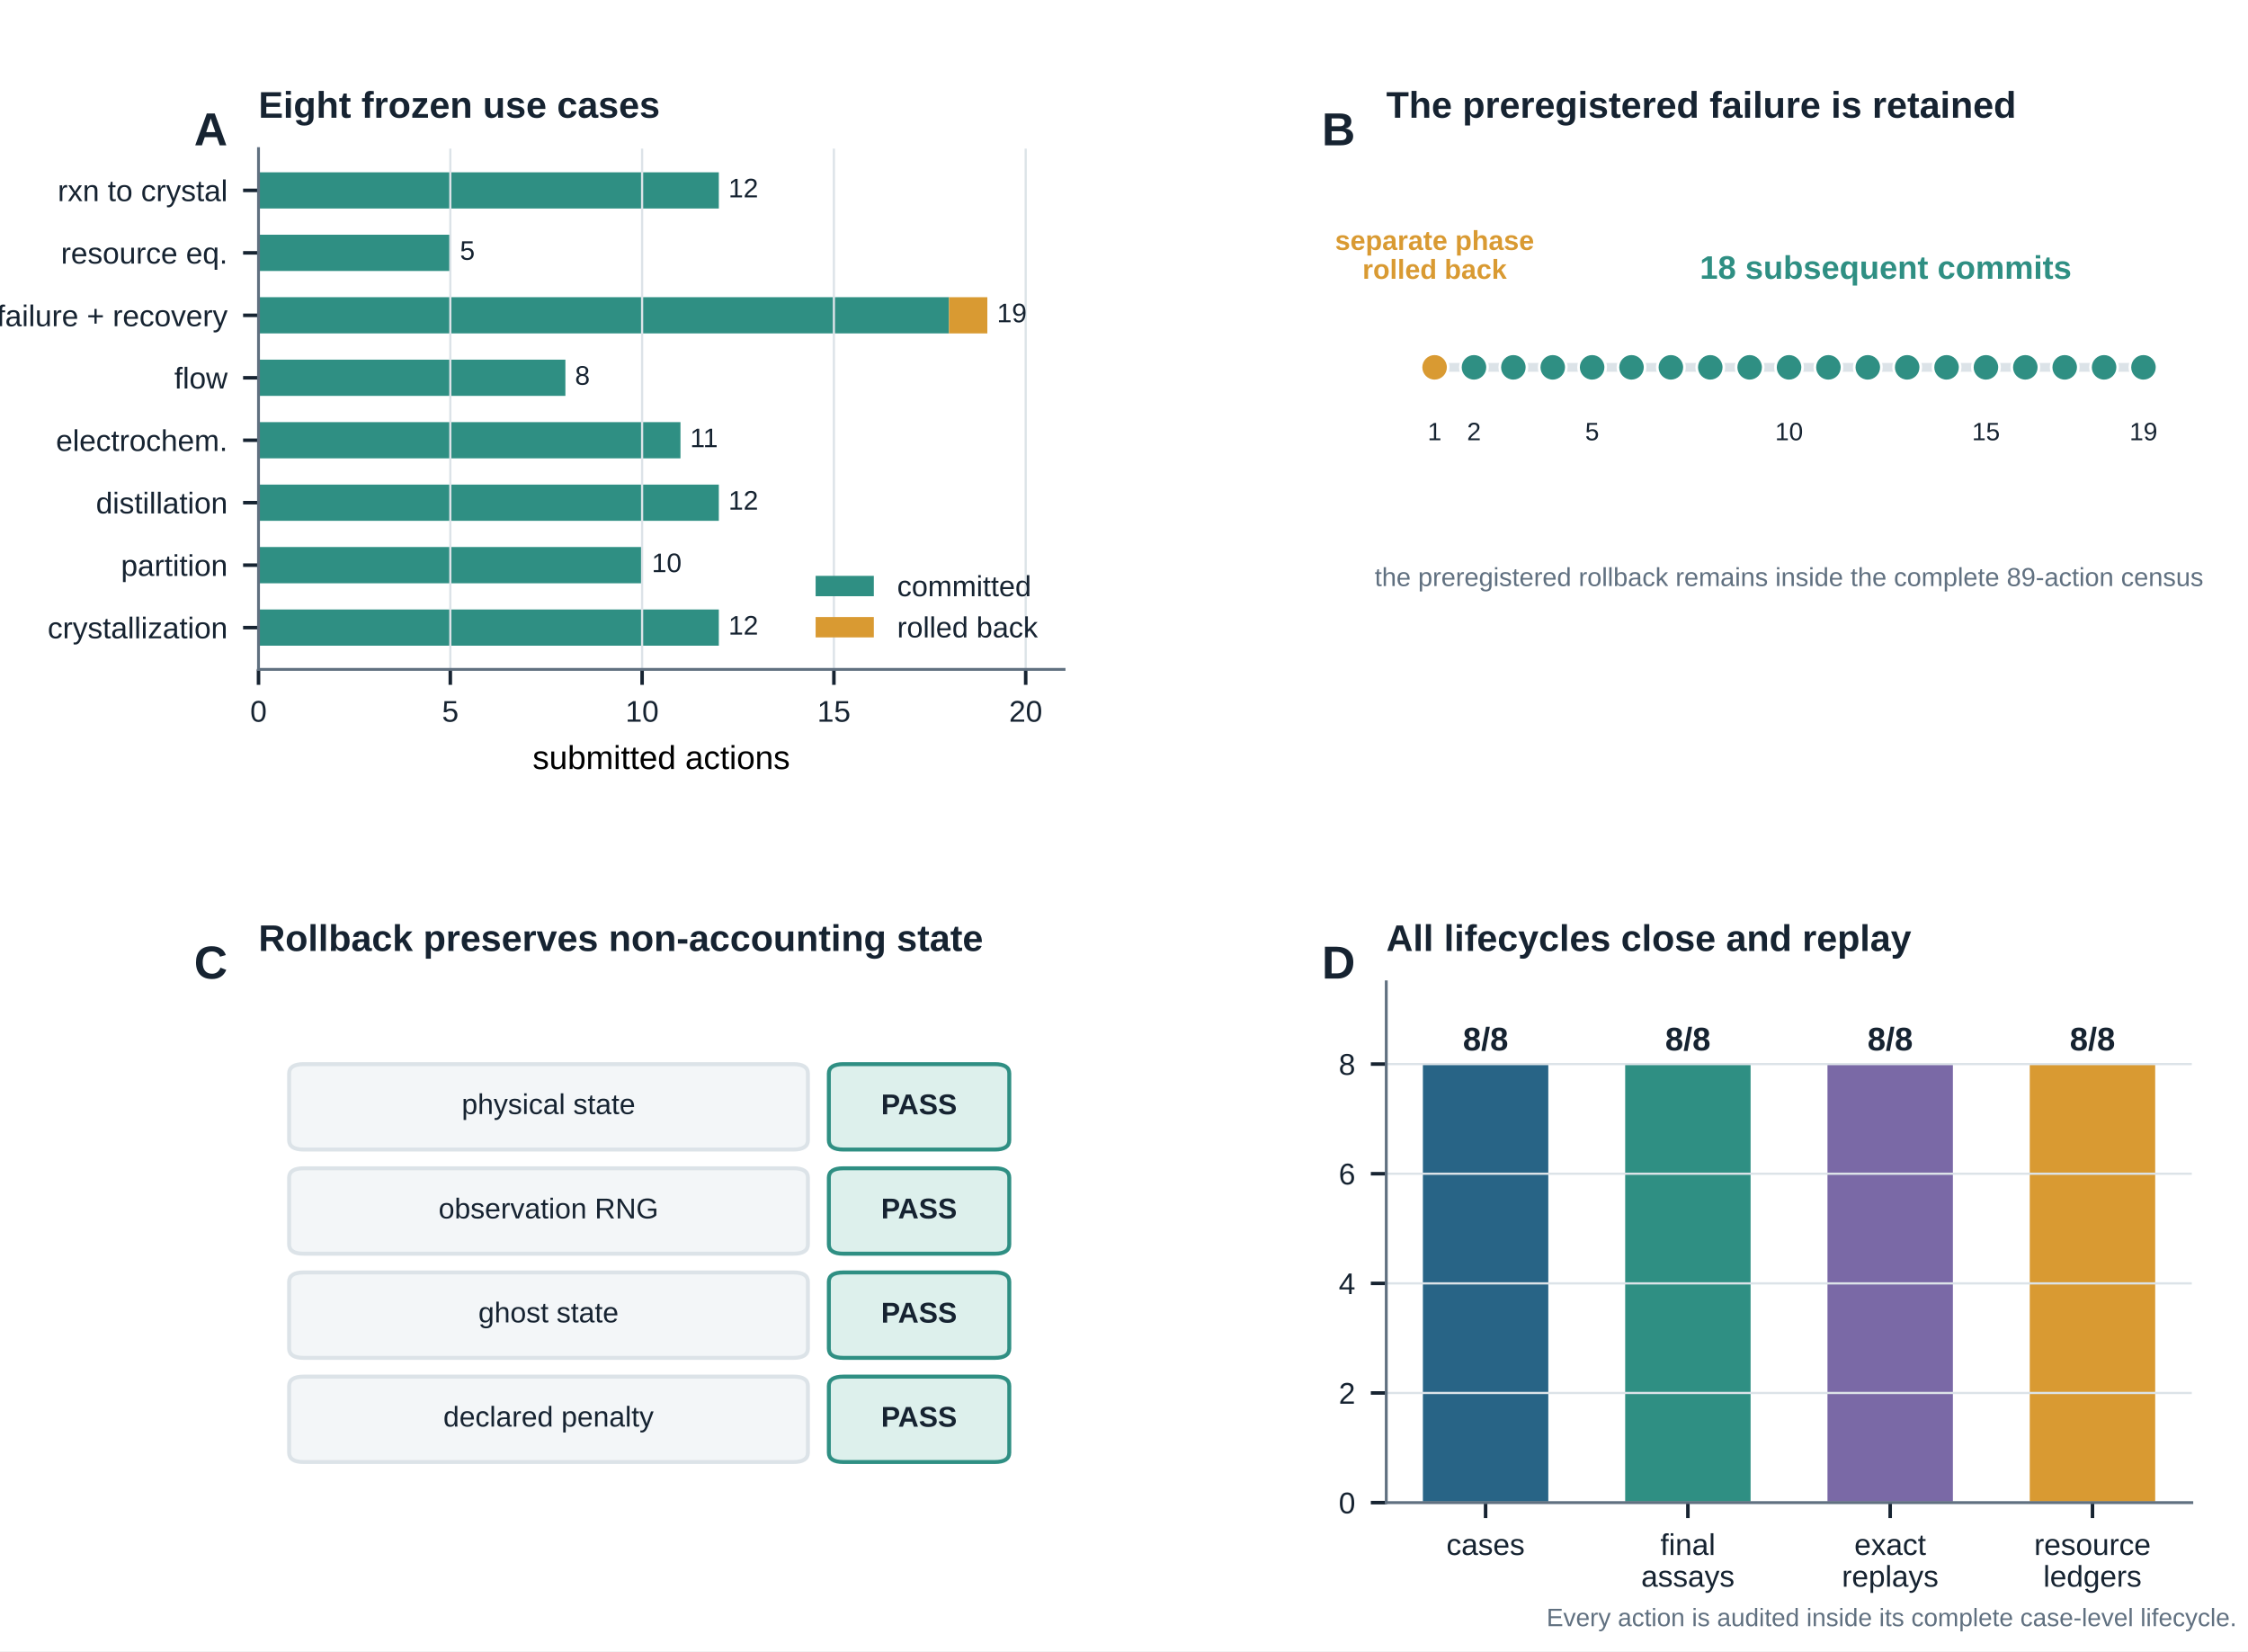
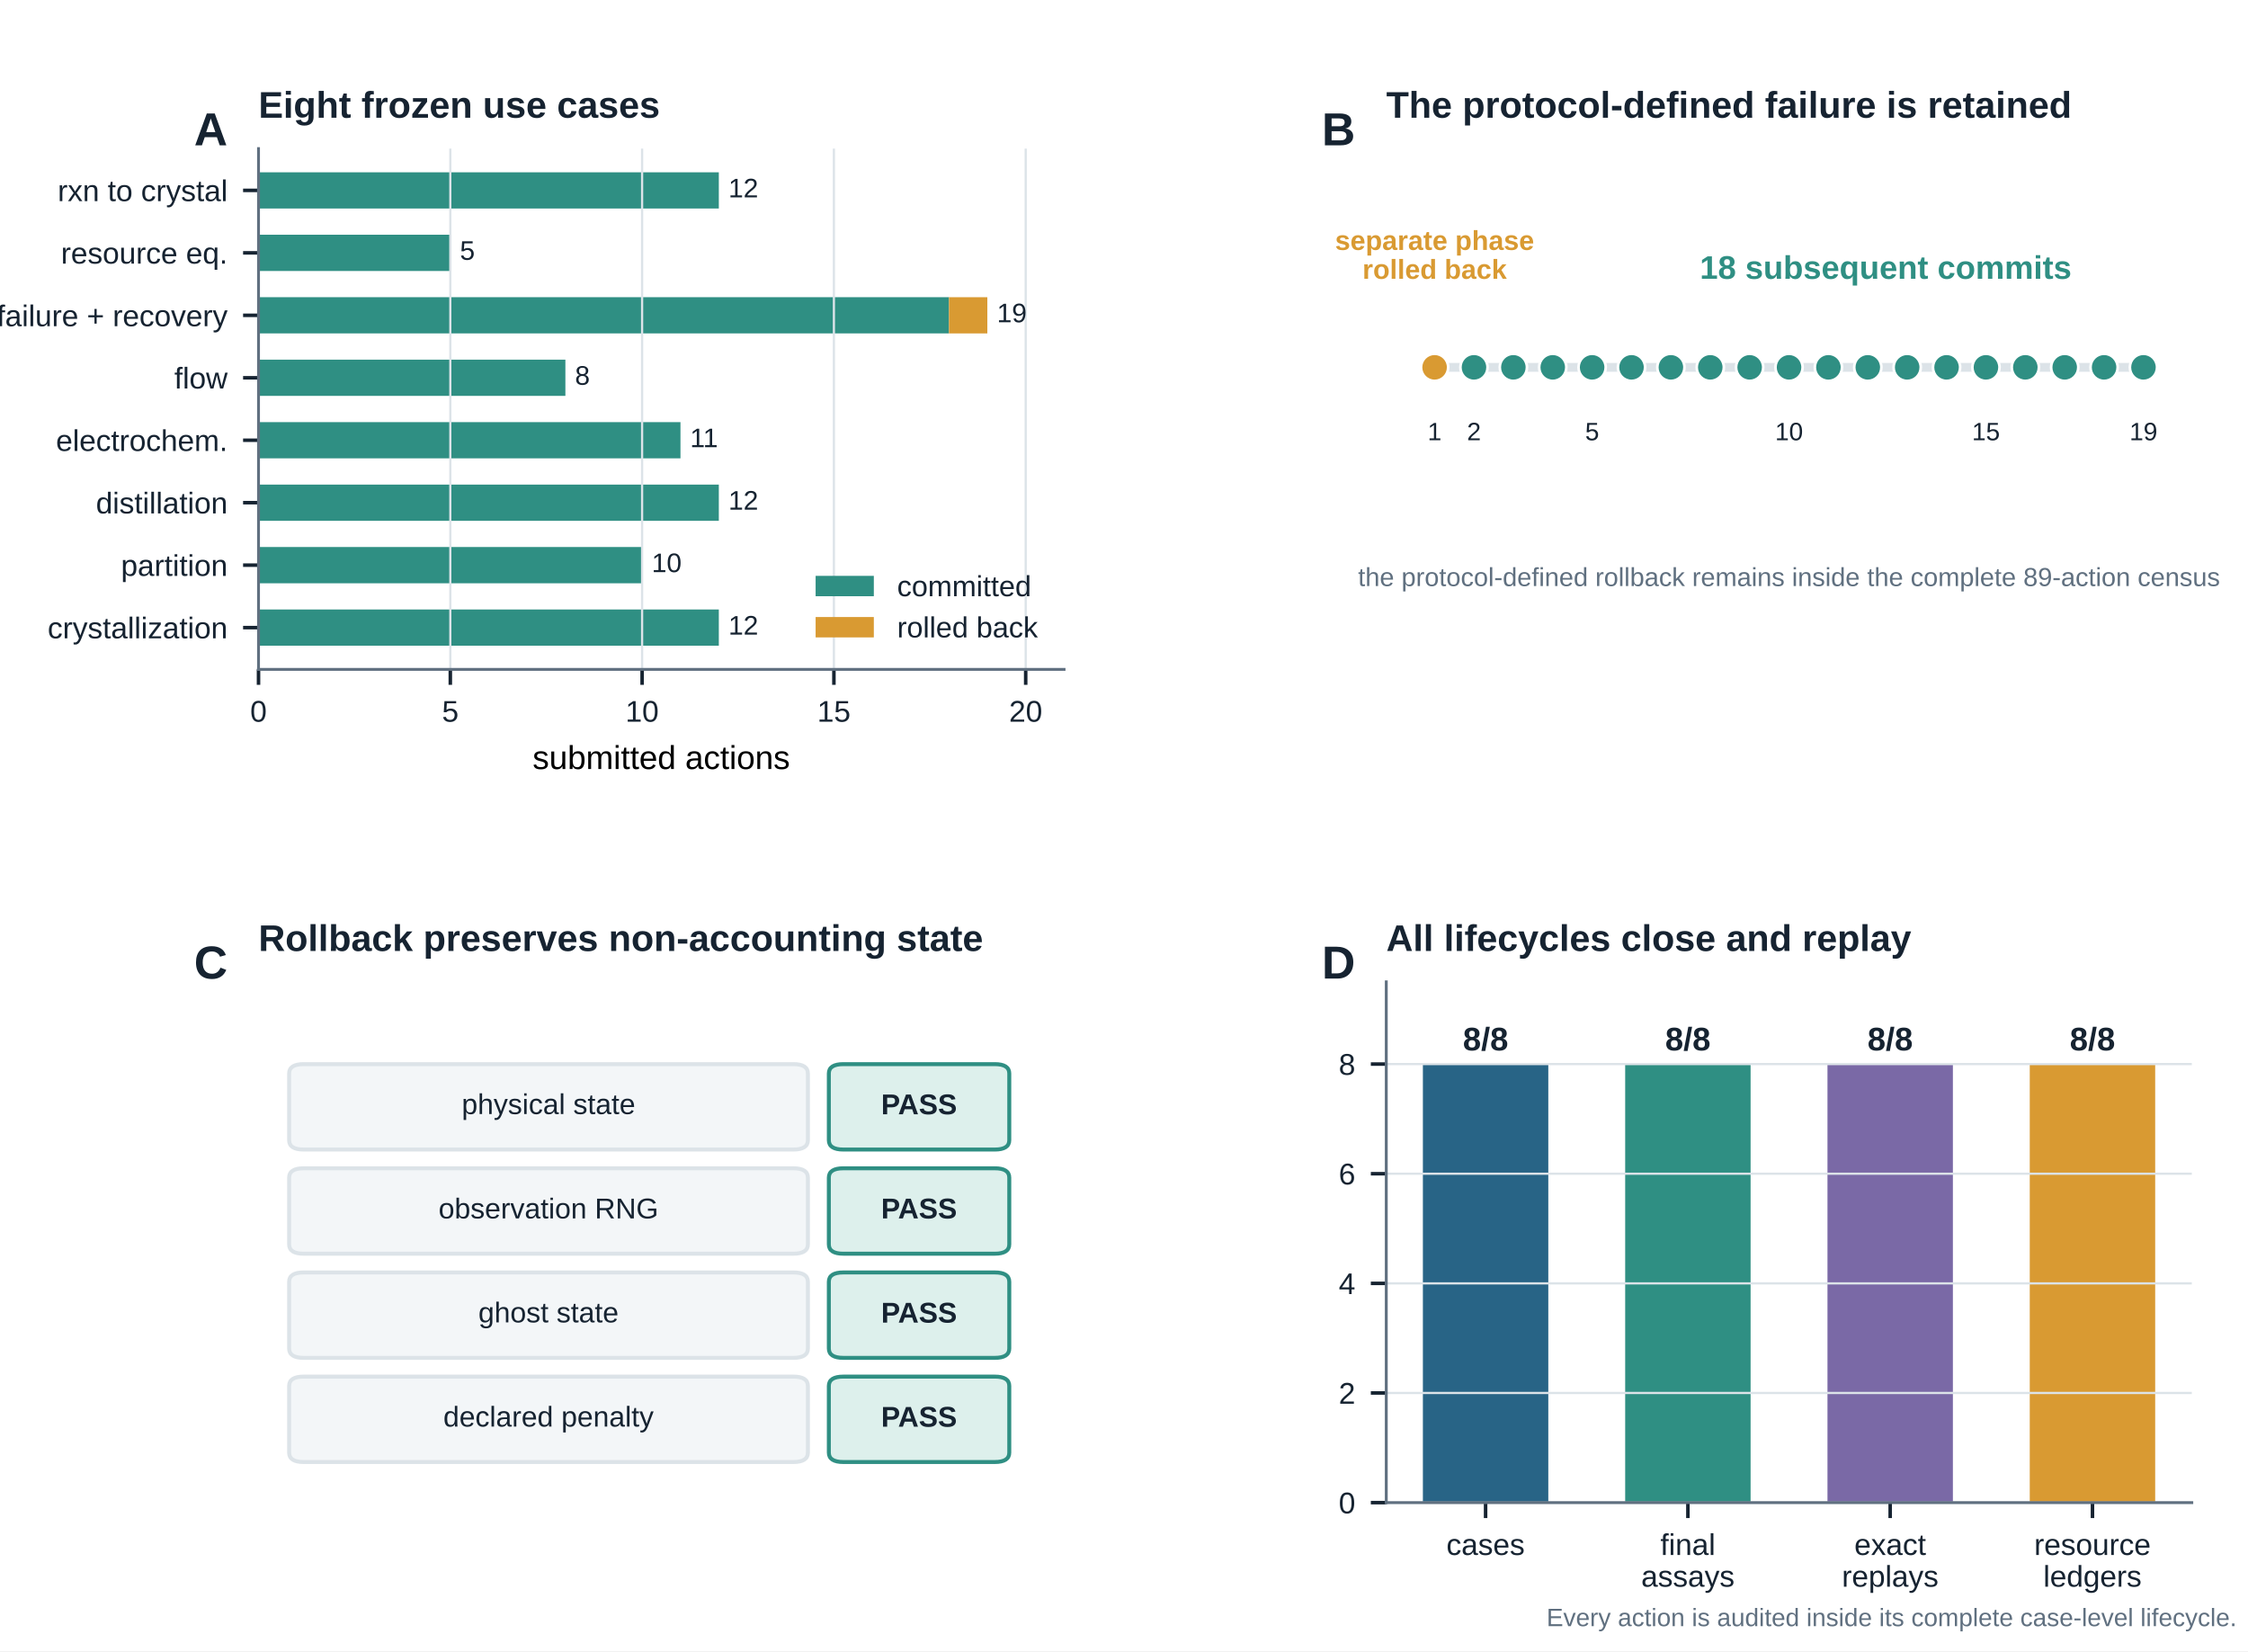
<svg xmlns="http://www.w3.org/2000/svg" xmlns:xlink="http://www.w3.org/1999/xlink" width="509.76pt" height="374.4pt" viewBox="0 0 509.76 374.4" version="1.1">
  <defs>
    <style type="text/css">*{stroke-linejoin: round; stroke-linecap: butt}</style>
  </defs>
  <g id="figure_1">
    <g id="patch_1">
      <path d="M 0 374.4 L 509.76 374.4 L 509.76 0 L 0 0 z " style="fill: #ffffff" />
    </g>
    <g id="axes_1">
      <g id="patch_2">
        <path d="M 58.622 151.776 L 241.286 151.776 L 241.286 33.696 L 58.622 33.696 z " style="fill: #ffffff" />
      </g>
      <g id="patch_3">
        <path d="M 58.622 39.063 L 163.002 39.063 L 163.002 47.277 L 58.622 47.277 z " clip-path="url(#p0920176c76)" style="fill: #2f8f83" />
      </g>
      <g id="patch_4">
        <path d="M 58.622 53.225 L 102.114 53.225 L 102.114 61.439 L 58.622 61.439 z " clip-path="url(#p0920176c76)" style="fill: #2f8f83" />
      </g>
      <g id="patch_5">
        <path d="M 58.622 67.387 L 215.192 67.387 L 215.192 75.6 L 58.622 75.6 z " clip-path="url(#p0920176c76)" style="fill: #2f8f83" />
      </g>
      <g id="patch_6">
        <path d="M 58.622 81.548 L 128.209 81.548 L 128.209 89.762 L 58.622 89.762 z " clip-path="url(#p0920176c76)" style="fill: #2f8f83" />
      </g>
      <g id="patch_7">
        <path d="M 58.622 95.71 L 154.304 95.71 L 154.304 103.924 L 58.622 103.924 z " clip-path="url(#p0920176c76)" style="fill: #2f8f83" />
      </g>
      <g id="patch_8">
        <path d="M 58.622 109.872 L 163.002 109.872 L 163.002 118.085 L 58.622 118.085 z " clip-path="url(#p0920176c76)" style="fill: #2f8f83" />
      </g>
      <g id="patch_9">
        <path d="M 58.622 124.033 L 145.605 124.033 L 145.605 132.247 L 58.622 132.247 z " clip-path="url(#p0920176c76)" style="fill: #2f8f83" />
      </g>
      <g id="patch_10">
        <path d="M 58.622 138.195 L 163.002 138.195 L 163.002 146.409 L 58.622 146.409 z " clip-path="url(#p0920176c76)" style="fill: #2f8f83" />
      </g>
      <g id="patch_11">
        <path d="M 163.002 39.063 L 163.002 39.063 L 163.002 47.277 L 163.002 47.277 z " clip-path="url(#p0920176c76)" style="fill: #d99a32" />
      </g>
      <g id="patch_12">
        <path d="M 102.114 53.225 L 102.114 53.225 L 102.114 61.439 L 102.114 61.439 z " clip-path="url(#p0920176c76)" style="fill: #d99a32" />
      </g>
      <g id="patch_13">
        <path d="M 215.192 67.387 L 223.89 67.387 L 223.89 75.6 L 215.192 75.6 z " clip-path="url(#p0920176c76)" style="fill: #d99a32" />
      </g>
      <g id="patch_14">
        <path d="M 128.209 81.548 L 128.209 81.548 L 128.209 89.762 L 128.209 89.762 z " clip-path="url(#p0920176c76)" style="fill: #d99a32" />
      </g>
      <g id="patch_15">
        <path d="M 154.304 95.71 L 154.304 95.71 L 154.304 103.924 L 154.304 103.924 z " clip-path="url(#p0920176c76)" style="fill: #d99a32" />
      </g>
      <g id="patch_16">
        <path d="M 163.002 109.872 L 163.002 109.872 L 163.002 118.085 L 163.002 118.085 z " clip-path="url(#p0920176c76)" style="fill: #d99a32" />
      </g>
      <g id="patch_17">
        <path d="M 145.605 124.033 L 145.605 124.033 L 145.605 132.247 L 145.605 132.247 z " clip-path="url(#p0920176c76)" style="fill: #d99a32" />
      </g>
      <g id="patch_18">
        <path d="M 163.002 138.195 L 163.002 138.195 L 163.002 146.409 L 163.002 146.409 z " clip-path="url(#p0920176c76)" style="fill: #d99a32" />
      </g>
      <g id="matplotlib.axis_1">
        <g id="xtick_1">
          <g id="line2d_1">
            <path d="M 58.622 151.776 L 58.622 33.696 " clip-path="url(#p0920176c76)" style="fill: none; stroke: #dce3e8; stroke-width: 0.5; stroke-linecap: square" />
          </g>
          <g id="line2d_2">
            <defs>
              <path id="mcb8c254ec4" d="M 0 0 L 0 3.5 " style="stroke: #162331; stroke-width: 0.8" />
            </defs>
            <g>
              <use xlink:href="#mcb8c254ec4" x="58.622" y="151.776" style="fill: #162331; stroke: #162331; stroke-width: 0.8" />
            </g>
          </g>
          <g id="text_1">
            <text style="font-size: 6.8px; font-family: 'Arial', 'Liberation Sans', 'DejaVu Sans', sans-serif; text-anchor: middle; fill: #162331" x="58.622" y="163.643" transform="rotate(-0 58.6224 163.6433)">0</text>
          </g>
        </g>
        <g id="xtick_2">
          <g id="line2d_3">
            <path d="M 102.114 151.776 L 102.114 33.696 " clip-path="url(#p0920176c76)" style="fill: none; stroke: #dce3e8; stroke-width: 0.5; stroke-linecap: square" />
          </g>
          <g id="line2d_4">
            <g>
              <use xlink:href="#mcb8c254ec4" x="102.114" y="151.776" style="fill: #162331; stroke: #162331; stroke-width: 0.8" />
            </g>
          </g>
          <g id="text_2">
            <text style="font-size: 6.8px; font-family: 'Arial', 'Liberation Sans', 'DejaVu Sans', sans-serif; text-anchor: middle; fill: #162331" x="102.114" y="163.643" transform="rotate(-0 102.1138 163.6433)">5</text>
          </g>
        </g>
        <g id="xtick_3">
          <g id="line2d_5">
            <path d="M 145.605 151.776 L 145.605 33.696 " clip-path="url(#p0920176c76)" style="fill: none; stroke: #dce3e8; stroke-width: 0.5; stroke-linecap: square" />
          </g>
          <g id="line2d_6">
            <g>
              <use xlink:href="#mcb8c254ec4" x="145.605" y="151.776" style="fill: #162331; stroke: #162331; stroke-width: 0.8" />
            </g>
          </g>
          <g id="text_3">
            <text style="font-size: 6.8px; font-family: 'Arial', 'Liberation Sans', 'DejaVu Sans', sans-serif; text-anchor: middle; fill: #162331" x="145.605" y="163.643" transform="rotate(-0 145.6053 163.6433)">10</text>
          </g>
        </g>
        <g id="xtick_4">
          <g id="line2d_7">
            <path d="M 189.097 151.776 L 189.097 33.696 " clip-path="url(#p0920176c76)" style="fill: none; stroke: #dce3e8; stroke-width: 0.5; stroke-linecap: square" />
          </g>
          <g id="line2d_8">
            <g>
              <use xlink:href="#mcb8c254ec4" x="189.097" y="151.776" style="fill: #162331; stroke: #162331; stroke-width: 0.8" />
            </g>
          </g>
          <g id="text_4">
            <text style="font-size: 6.8px; font-family: 'Arial', 'Liberation Sans', 'DejaVu Sans', sans-serif; text-anchor: middle; fill: #162331" x="189.097" y="163.643" transform="rotate(-0 189.0967 163.6433)">15</text>
          </g>
        </g>
        <g id="xtick_5">
          <g id="line2d_9">
            <path d="M 232.588 151.776 L 232.588 33.696 " clip-path="url(#p0920176c76)" style="fill: none; stroke: #dce3e8; stroke-width: 0.5; stroke-linecap: square" />
          </g>
          <g id="line2d_10">
            <g>
              <use xlink:href="#mcb8c254ec4" x="232.588" y="151.776" style="fill: #162331; stroke: #162331; stroke-width: 0.8" />
            </g>
          </g>
          <g id="text_5">
            <text style="font-size: 6.8px; font-family: 'Arial', 'Liberation Sans', 'DejaVu Sans', sans-serif; text-anchor: middle; fill: #162331" x="232.588" y="163.643" transform="rotate(-0 232.5881 163.6433)">20</text>
          </g>
        </g>
        <g id="text_6">
          <text style="font-size: 7.5px; font-family: 'Arial', 'Liberation Sans', 'DejaVu Sans', sans-serif; text-anchor: middle" x="149.954" y="174.363" transform="rotate(-0 149.9544 174.3632)">submitted actions</text>
        </g>
      </g>
      <g id="matplotlib.axis_2">
        <g id="ytick_1">
          <g id="line2d_11">
            <defs>
              <path id="m7597317411" d="M 0 0 L -3.5 0 " style="stroke: #162331; stroke-width: 0.8" />
            </defs>
            <g>
              <use xlink:href="#m7597317411" x="58.622" y="43.17" style="fill: #162331; stroke: #162331; stroke-width: 0.8" />
            </g>
          </g>
          <g id="text_7">
            <text style="font-size: 6.8px; font-family: 'Arial', 'Liberation Sans', 'DejaVu Sans', sans-serif; text-anchor: end; fill: #162331" x="51.622" y="45.604" transform="rotate(-0 51.6224 45.60381)">rxn to crystal</text>
          </g>
        </g>
        <g id="ytick_2">
          <g id="line2d_12">
            <g>
              <use xlink:href="#m7597317411" x="58.622" y="57.332" style="fill: #162331; stroke: #162331; stroke-width: 0.8" />
            </g>
          </g>
          <g id="text_8">
            <text style="font-size: 6.8px; font-family: 'Arial', 'Liberation Sans', 'DejaVu Sans', sans-serif; text-anchor: end; fill: #162331" x="51.622" y="59.765" transform="rotate(-0 51.6224 59.76548)">resource eq.</text>
          </g>
        </g>
        <g id="ytick_3">
          <g id="line2d_13">
            <g>
              <use xlink:href="#m7597317411" x="58.622" y="71.493" style="fill: #162331; stroke: #162331; stroke-width: 0.8" />
            </g>
          </g>
          <g id="text_9">
            <text style="font-size: 6.8px; font-family: 'Arial', 'Liberation Sans', 'DejaVu Sans', sans-serif; text-anchor: end; fill: #162331" x="51.622" y="73.969" transform="rotate(-0 51.6224 73.96859)">failure + recovery</text>
          </g>
        </g>
        <g id="ytick_4">
          <g id="line2d_14">
            <g>
              <use xlink:href="#m7597317411" x="58.622" y="85.655" style="fill: #162331; stroke: #162331; stroke-width: 0.8" />
            </g>
          </g>
          <g id="text_10">
            <text style="font-size: 6.8px; font-family: 'Arial', 'Liberation Sans', 'DejaVu Sans', sans-serif; text-anchor: end; fill: #162331" x="51.622" y="88.089" transform="rotate(-0 51.6224 88.08882)">flow</text>
          </g>
        </g>
        <g id="ytick_5">
          <g id="line2d_15">
            <g>
              <use xlink:href="#m7597317411" x="58.622" y="99.817" style="fill: #162331; stroke: #162331; stroke-width: 0.8" />
            </g>
          </g>
          <g id="text_11">
            <text style="font-size: 6.8px; font-family: 'Arial', 'Liberation Sans', 'DejaVu Sans', sans-serif; text-anchor: end; fill: #162331" x="51.622" y="102.25" transform="rotate(-0 51.6224 102.2505)">electrochem.</text>
          </g>
        </g>
        <g id="ytick_6">
          <g id="line2d_16">
            <g>
              <use xlink:href="#m7597317411" x="58.622" y="113.979" style="fill: #162331; stroke: #162331; stroke-width: 0.8" />
            </g>
          </g>
          <g id="text_12">
            <text style="font-size: 6.8px; font-family: 'Arial', 'Liberation Sans', 'DejaVu Sans', sans-serif; text-anchor: end; fill: #162331" x="51.622" y="116.412" transform="rotate(-0 51.6224 116.4122)">distillation</text>
          </g>
        </g>
        <g id="ytick_7">
          <g id="line2d_17">
            <g>
              <use xlink:href="#m7597317411" x="58.622" y="128.14" style="fill: #162331; stroke: #162331; stroke-width: 0.8" />
            </g>
          </g>
          <g id="text_13">
            <text style="font-size: 6.8px; font-family: 'Arial', 'Liberation Sans', 'DejaVu Sans', sans-serif; text-anchor: end; fill: #162331" x="51.622" y="130.574" transform="rotate(-0 51.6224 130.5738)">partition</text>
          </g>
        </g>
        <g id="ytick_8">
          <g id="line2d_18">
            <g>
              <use xlink:href="#m7597317411" x="58.622" y="142.302" style="fill: #162331; stroke: #162331; stroke-width: 0.8" />
            </g>
          </g>
          <g id="text_14">
            <text style="font-size: 6.8px; font-family: 'Arial', 'Liberation Sans', 'DejaVu Sans', sans-serif; text-anchor: end; fill: #162331" x="51.622" y="144.735" transform="rotate(-0 51.6224 144.7355)">crystallization</text>
          </g>
        </g>
      </g>
      <g id="patch_19">
        <path d="M 58.622 151.776 L 58.622 33.696 " style="fill: none; stroke: #607080; stroke-width: 0.65; stroke-linejoin: miter; stroke-linecap: square" />
      </g>
      <g id="patch_20">
        <path d="M 58.622 151.776 L 241.286 151.776 " style="fill: none; stroke: #607080; stroke-width: 0.65; stroke-linejoin: miter; stroke-linecap: square" />
      </g>
      <g id="text_15">
        <text style="font-weight: 700; font-size: 10.5px; font-family: 'Arial', 'Liberation Sans', 'DejaVu Sans', sans-serif; text-anchor: start; fill: #162331" x="44.009" y="32.946" transform="rotate(-0 44.00928 32.9461)">A</text>
      </g>
      <g id="text_16">
        <text style="font-size: 6.1px; font-family: 'Arial', 'Liberation Sans', 'DejaVu Sans', sans-serif; text-anchor: start; fill: #162331" x="165.176" y="44.747" transform="rotate(-0 165.1764 44.7471)">12</text>
      </g>
      <g id="text_17">
        <text style="font-size: 6.1px; font-family: 'Arial', 'Liberation Sans', 'DejaVu Sans', sans-serif; text-anchor: start; fill: #162331" x="104.288" y="58.909" transform="rotate(-0 104.2884 58.90877)">5</text>
      </g>
      <g id="text_18">
        <text style="font-size: 6.1px; font-family: 'Arial', 'Liberation Sans', 'DejaVu Sans', sans-serif; text-anchor: start; fill: #162331" x="226.064" y="73.07" transform="rotate(-0 226.0644 73.07044)">19</text>
      </g>
      <g id="text_19">
        <text style="font-size: 6.1px; font-family: 'Arial', 'Liberation Sans', 'DejaVu Sans', sans-serif; text-anchor: start; fill: #162331" x="130.383" y="87.232" transform="rotate(-0 130.3833 87.23211)">8</text>
      </g>
      <g id="text_20">
        <text style="font-size: 6.1px; font-family: 'Arial', 'Liberation Sans', 'DejaVu Sans', sans-serif; text-anchor: start; fill: #162331" x="156.478" y="101.394" transform="rotate(-0 156.4781 101.3938)">11</text>
      </g>
      <g id="text_21">
        <text style="font-size: 6.1px; font-family: 'Arial', 'Liberation Sans', 'DejaVu Sans', sans-serif; text-anchor: start; fill: #162331" x="165.176" y="115.555" transform="rotate(-0 165.1764 115.5554)">12</text>
      </g>
      <g id="text_22">
        <text style="font-size: 6.1px; font-family: 'Arial', 'Liberation Sans', 'DejaVu Sans', sans-serif; text-anchor: start; fill: #162331" x="147.78" y="129.717" transform="rotate(-0 147.7798 129.7171)">10</text>
      </g>
      <g id="text_23">
        <text style="font-size: 6.1px; font-family: 'Arial', 'Liberation Sans', 'DejaVu Sans', sans-serif; text-anchor: start; fill: #162331" x="165.176" y="143.879" transform="rotate(-0 165.1764 143.8788)">12</text>
      </g>
      <g id="text_24">
        <text style="font-weight: 600; font-size: 8.4px; font-family: 'Arial', 'Liberation Sans', 'DejaVu Sans', sans-serif; text-anchor: start; fill: #162331" x="58.622" y="26.696" transform="rotate(-0 58.6224 26.696)">Eight frozen use cases</text>
      </g>
      <g id="legend_1">
        <g id="patch_21">
          <path d="M 184.951 135.188 L 198.151 135.188 L 198.151 130.568 L 184.951 130.568 z " style="fill: #2f8f83" />
        </g>
        <g id="text_25">
          <text style="font-size: 6.6px; font-family: 'Arial', 'Liberation Sans', 'DejaVu Sans', sans-serif; text-anchor: start; fill: #162331" x="203.431" y="135.188" transform="rotate(-0 203.4313 135.1883)">committed</text>
        </g>
        <g id="patch_22">
          <path d="M 184.951 144.524 L 198.151 144.524 L 198.151 139.904 L 184.951 139.904 z " style="fill: #d99a32" />
        </g>
        <g id="text_26">
          <text style="font-size: 6.6px; font-family: 'Arial', 'Liberation Sans', 'DejaVu Sans', sans-serif; text-anchor: start; fill: #162331" x="203.431" y="144.524" transform="rotate(-0 203.4313 144.5242)">rolled back</text>
        </g>
      </g>
    </g>
    <g id="axes_2">
      <g id="patch_23">
        <path d="M 314.352 151.776 L 497.016 151.776 L 497.016 33.696 L 314.352 33.696 z " style="fill: #ffffff" />
      </g>
      <g id="line2d_19">
        <path d="M 325.312 83.29 L 334.242 83.29 L 343.172 83.29 L 352.103 83.29 L 361.033 83.29 L 369.963 83.29 L 378.893 83.29 L 387.824 83.29 L 396.754 83.29 L 405.684 83.29 L 414.614 83.29 L 423.544 83.29 L 432.475 83.29 L 441.405 83.29 L 450.335 83.29 L 459.265 83.29 L 468.196 83.29 L 477.126 83.29 L 486.056 83.29 " clip-path="url(#p60994fd39c)" style="fill: none; stroke: #dce3e8; stroke-width: 2; stroke-linecap: square" />
      </g>
      <g id="matplotlib.axis_3" />
      <g id="matplotlib.axis_4" />
      <g id="text_27">
        <text style="font-weight: 700; font-size: 10.5px; font-family: 'Arial', 'Liberation Sans', 'DejaVu Sans', sans-serif; text-anchor: start; fill: #162331" x="299.739" y="32.946" transform="rotate(-0 299.7389 32.9461)">B</text>
      </g>
      <g id="PathCollection_1">
        <defs>
          <path id="md742fdb97d" d="M 0 3.082 C 0.817 3.082 1.601 2.757 2.179 2.179 C 2.757 1.601 3.082 0.817 3.082 0 C 3.082 -0.817 2.757 -1.601 2.179 -2.179 C 1.601 -2.757 0.817 -3.082 0 -3.082 C -0.817 -3.082 -1.601 -2.757 -2.179 -2.179 C -2.757 -1.601 -3.082 -0.817 -3.082 0 C -3.082 0.817 -2.757 1.601 -2.179 2.179 C -1.601 2.757 -0.817 3.082 0 3.082 z " style="stroke: #ffffff; stroke-width: 0.6" />
        </defs>
        <g clip-path="url(#p60994fd39c)">
          <use xlink:href="#md742fdb97d" x="325.312" y="83.29" style="fill: #d99a32; stroke: #ffffff; stroke-width: 0.6" />
        </g>
      </g>
      <g id="text_28">
        <text style="font-size: 5.7px; font-family: 'Arial', 'Liberation Sans', 'DejaVu Sans', sans-serif; text-anchor: middle; fill: #162331" x="325.312" y="99.821" transform="rotate(-0 325.3118 99.8208)">1</text>
      </g>
      <g id="PathCollection_2">
        <defs>
          <path id="m894b9bd5c5" d="M 0 3.082 C 0.817 3.082 1.601 2.757 2.179 2.179 C 2.757 1.601 3.082 0.817 3.082 0 C 3.082 -0.817 2.757 -1.601 2.179 -2.179 C 1.601 -2.757 0.817 -3.082 0 -3.082 C -0.817 -3.082 -1.601 -2.757 -2.179 -2.179 C -2.757 -1.601 -3.082 -0.817 -3.082 0 C -3.082 0.817 -2.757 1.601 -2.179 2.179 C -1.601 2.757 -0.817 3.082 0 3.082 z " style="stroke: #ffffff; stroke-width: 0.6" />
        </defs>
        <g clip-path="url(#p60994fd39c)">
          <use xlink:href="#m894b9bd5c5" x="334.242" y="83.29" style="fill: #2f8f83; stroke: #ffffff; stroke-width: 0.6" />
        </g>
      </g>
      <g id="text_29">
        <text style="font-size: 5.7px; font-family: 'Arial', 'Liberation Sans', 'DejaVu Sans', sans-serif; text-anchor: middle; fill: #162331" x="334.242" y="99.821" transform="rotate(-0 334.2421 99.8208)">2</text>
      </g>
      <g id="PathCollection_3">
        <g clip-path="url(#p60994fd39c)">
          <use xlink:href="#m894b9bd5c5" x="343.172" y="83.29" style="fill: #2f8f83; stroke: #ffffff; stroke-width: 0.6" />
        </g>
      </g>
      <g id="PathCollection_4">
        <g clip-path="url(#p60994fd39c)">
          <use xlink:href="#m894b9bd5c5" x="352.103" y="83.29" style="fill: #2f8f83; stroke: #ffffff; stroke-width: 0.6" />
        </g>
      </g>
      <g id="PathCollection_5">
        <g clip-path="url(#p60994fd39c)">
          <use xlink:href="#m894b9bd5c5" x="361.033" y="83.29" style="fill: #2f8f83; stroke: #ffffff; stroke-width: 0.6" />
        </g>
      </g>
      <g id="text_30">
        <text style="font-size: 5.7px; font-family: 'Arial', 'Liberation Sans', 'DejaVu Sans', sans-serif; text-anchor: middle; fill: #162331" x="361.033" y="99.821" transform="rotate(-0 361.0328 99.8208)">5</text>
      </g>
      <g id="PathCollection_6">
        <g clip-path="url(#p60994fd39c)">
          <use xlink:href="#m894b9bd5c5" x="369.963" y="83.29" style="fill: #2f8f83; stroke: #ffffff; stroke-width: 0.6" />
        </g>
      </g>
      <g id="PathCollection_7">
        <g clip-path="url(#p60994fd39c)">
          <use xlink:href="#m894b9bd5c5" x="378.893" y="83.29" style="fill: #2f8f83; stroke: #ffffff; stroke-width: 0.6" />
        </g>
      </g>
      <g id="PathCollection_8">
        <g clip-path="url(#p60994fd39c)">
          <use xlink:href="#m894b9bd5c5" x="387.824" y="83.29" style="fill: #2f8f83; stroke: #ffffff; stroke-width: 0.6" />
        </g>
      </g>
      <g id="PathCollection_9">
        <g clip-path="url(#p60994fd39c)">
          <use xlink:href="#m894b9bd5c5" x="396.754" y="83.29" style="fill: #2f8f83; stroke: #ffffff; stroke-width: 0.6" />
        </g>
      </g>
      <g id="PathCollection_10">
        <g clip-path="url(#p60994fd39c)">
          <use xlink:href="#m894b9bd5c5" x="405.684" y="83.29" style="fill: #2f8f83; stroke: #ffffff; stroke-width: 0.6" />
        </g>
      </g>
      <g id="text_31">
        <text style="font-size: 5.7px; font-family: 'Arial', 'Liberation Sans', 'DejaVu Sans', sans-serif; text-anchor: middle; fill: #162331" x="405.684" y="99.821" transform="rotate(-0 405.684 99.8208)">10</text>
      </g>
      <g id="PathCollection_11">
        <g clip-path="url(#p60994fd39c)">
          <use xlink:href="#m894b9bd5c5" x="414.614" y="83.29" style="fill: #2f8f83; stroke: #ffffff; stroke-width: 0.6" />
        </g>
      </g>
      <g id="PathCollection_12">
        <g clip-path="url(#p60994fd39c)">
          <use xlink:href="#m894b9bd5c5" x="423.544" y="83.29" style="fill: #2f8f83; stroke: #ffffff; stroke-width: 0.6" />
        </g>
      </g>
      <g id="PathCollection_13">
        <g clip-path="url(#p60994fd39c)">
          <use xlink:href="#m894b9bd5c5" x="432.475" y="83.29" style="fill: #2f8f83; stroke: #ffffff; stroke-width: 0.6" />
        </g>
      </g>
      <g id="PathCollection_14">
        <g clip-path="url(#p60994fd39c)">
          <use xlink:href="#m894b9bd5c5" x="441.405" y="83.29" style="fill: #2f8f83; stroke: #ffffff; stroke-width: 0.6" />
        </g>
      </g>
      <g id="PathCollection_15">
        <g clip-path="url(#p60994fd39c)">
          <use xlink:href="#m894b9bd5c5" x="450.335" y="83.29" style="fill: #2f8f83; stroke: #ffffff; stroke-width: 0.6" />
        </g>
      </g>
      <g id="text_32">
        <text style="font-size: 5.7px; font-family: 'Arial', 'Liberation Sans', 'DejaVu Sans', sans-serif; text-anchor: middle; fill: #162331" x="450.335" y="99.821" transform="rotate(-0 450.3352 99.8208)">15</text>
      </g>
      <g id="PathCollection_16">
        <g clip-path="url(#p60994fd39c)">
          <use xlink:href="#m894b9bd5c5" x="459.265" y="83.29" style="fill: #2f8f83; stroke: #ffffff; stroke-width: 0.6" />
        </g>
      </g>
      <g id="PathCollection_17">
        <g clip-path="url(#p60994fd39c)">
          <use xlink:href="#m894b9bd5c5" x="468.196" y="83.29" style="fill: #2f8f83; stroke: #ffffff; stroke-width: 0.6" />
        </g>
      </g>
      <g id="PathCollection_18">
        <g clip-path="url(#p60994fd39c)">
          <use xlink:href="#m894b9bd5c5" x="477.126" y="83.29" style="fill: #2f8f83; stroke: #ffffff; stroke-width: 0.6" />
        </g>
      </g>
      <g id="PathCollection_19">
        <g clip-path="url(#p60994fd39c)">
          <use xlink:href="#m894b9bd5c5" x="486.056" y="83.29" style="fill: #2f8f83; stroke: #ffffff; stroke-width: 0.6" />
        </g>
      </g>
      <g id="text_33">
        <text style="font-size: 5.7px; font-family: 'Arial', 'Liberation Sans', 'DejaVu Sans', sans-serif; text-anchor: middle; fill: #162331" x="486.056" y="99.821" transform="rotate(-0 486.0562 99.8208)">19</text>
      </g>
      <g id="text_34">
        <text style="font-weight: 600; font-size: 6.2px; font-family: 'Arial', 'Liberation Sans', 'DejaVu Sans', sans-serif; fill: #d99a32" transform="translate(302.7404 56.66706)">separate phase</text>
        <text style="font-weight: 600; font-size: 6.2px; font-family: 'Arial', 'Liberation Sans', 'DejaVu Sans', sans-serif; fill: #d99a32" transform="translate(308.9458 63.216)">rolled back</text>
      </g>
      <g id="text_35">
        <text style="font-weight: 600; font-size: 7.4px; font-family: 'Arial', 'Liberation Sans', 'DejaVu Sans', sans-serif; text-anchor: middle; fill: #2f8f83" x="427.604" y="63.216" transform="rotate(-0 427.6037 63.216)">18 subsequent commits</text>
      </g>
      <g id="text_36">
-         <text style="font-size: 5.9px; font-family: 'Arial', 'Liberation Sans', 'DejaVu Sans', sans-serif; text-anchor: middle; fill: #607080" x="405.684" y="132.883" transform="rotate(-0 405.684 132.8832)">the preregistered rollback remains inside the complete 89-action census</text>
+         <text style="font-size: 5.9px; font-family: 'Arial', 'Liberation Sans', 'DejaVu Sans', sans-serif; text-anchor: middle; fill: #607080" x="405.684" y="132.883" transform="rotate(-0 405.684 132.8832)">the protocol-defined rollback remains inside the complete 89-action census</text>
      </g>
      <g id="text_37">
-         <text style="font-weight: 600; font-size: 8.4px; font-family: 'Arial', 'Liberation Sans', 'DejaVu Sans', sans-serif; text-anchor: start; fill: #162331" x="314.352" y="26.696" transform="rotate(-0 314.352 26.696)">The preregistered failure is retained</text>
+         <text style="font-weight: 600; font-size: 8.4px; font-family: 'Arial', 'Liberation Sans', 'DejaVu Sans', sans-serif; text-anchor: start; fill: #162331" x="314.352" y="26.696" transform="rotate(-0 314.352 26.696)">The protocol-defined failure is retained</text>
      </g>
    </g>
    <g id="axes_3">
      <g id="patch_24">
        <path d="M 58.622 340.704 L 241.286 340.704 L 241.286 222.624 L 58.622 222.624 z " style="fill: #ffffff" />
      </g>
      <g id="patch_25">
        <path d="M 68.852 260.646 L 179.911 260.646 Q 183.199 260.646 183.199 258.52 L 183.199 243.406 Q 183.199 241.281 179.911 241.281 L 68.852 241.281 Q 65.564 241.281 65.564 243.406 L 65.564 258.52 Q 65.564 260.646 68.852 260.646 z " clip-path="url(#pb042ca25cf)" style="fill: #f3f6f8; stroke: #dce3e8; stroke-width: 0.9; stroke-linejoin: miter" />
      </g>
      <g id="patch_26">
        <path d="M 191.236 260.646 L 225.577 260.646 Q 228.865 260.646 228.865 258.52 L 228.865 243.406 Q 228.865 241.281 225.577 241.281 L 191.236 241.281 Q 187.949 241.281 187.949 243.406 L 187.949 258.52 Q 187.949 260.646 191.236 260.646 z " clip-path="url(#pb042ca25cf)" style="fill: #ddf0ec; stroke: #2f8f83; stroke-width: 0.9; stroke-linejoin: miter" />
      </g>
      <g id="patch_27">
        <path d="M 68.852 284.262 L 179.911 284.262 Q 183.199 284.262 183.199 282.136 L 183.199 267.022 Q 183.199 264.897 179.911 264.897 L 68.852 264.897 Q 65.564 264.897 65.564 267.022 L 65.564 282.136 Q 65.564 284.262 68.852 284.262 z " clip-path="url(#pb042ca25cf)" style="fill: #f3f6f8; stroke: #dce3e8; stroke-width: 0.9; stroke-linejoin: miter" />
      </g>
      <g id="patch_28">
        <path d="M 191.236 284.262 L 225.577 284.262 Q 228.865 284.262 228.865 282.136 L 228.865 267.022 Q 228.865 264.897 225.577 264.897 L 191.236 264.897 Q 187.949 264.897 187.949 267.022 L 187.949 282.136 Q 187.949 284.262 191.236 284.262 z " clip-path="url(#pb042ca25cf)" style="fill: #ddf0ec; stroke: #2f8f83; stroke-width: 0.9; stroke-linejoin: miter" />
      </g>
      <g id="patch_29">
        <path d="M 68.852 307.878 L 179.911 307.878 Q 183.199 307.878 183.199 305.752 L 183.199 290.638 Q 183.199 288.513 179.911 288.513 L 68.852 288.513 Q 65.564 288.513 65.564 290.638 L 65.564 305.752 Q 65.564 307.878 68.852 307.878 z " clip-path="url(#pb042ca25cf)" style="fill: #f3f6f8; stroke: #dce3e8; stroke-width: 0.9; stroke-linejoin: miter" />
      </g>
      <g id="patch_30">
        <path d="M 191.236 307.878 L 225.577 307.878 Q 228.865 307.878 228.865 305.752 L 228.865 290.638 Q 228.865 288.513 225.577 288.513 L 191.236 288.513 Q 187.949 288.513 187.949 290.638 L 187.949 305.752 Q 187.949 307.878 191.236 307.878 z " clip-path="url(#pb042ca25cf)" style="fill: #ddf0ec; stroke: #2f8f83; stroke-width: 0.9; stroke-linejoin: miter" />
      </g>
      <g id="patch_31">
        <path d="M 68.852 331.494 L 179.911 331.494 Q 183.199 331.494 183.199 329.368 L 183.199 314.254 Q 183.199 312.129 179.911 312.129 L 68.852 312.129 Q 65.564 312.129 65.564 314.254 L 65.564 329.368 Q 65.564 331.494 68.852 331.494 z " clip-path="url(#pb042ca25cf)" style="fill: #f3f6f8; stroke: #dce3e8; stroke-width: 0.9; stroke-linejoin: miter" />
      </g>
      <g id="patch_32">
        <path d="M 191.236 331.494 L 225.577 331.494 Q 228.865 331.494 228.865 329.368 L 228.865 314.254 Q 228.865 312.129 225.577 312.129 L 191.236 312.129 Q 187.949 312.129 187.949 314.254 L 187.949 329.368 Q 187.949 331.494 191.236 331.494 z " clip-path="url(#pb042ca25cf)" style="fill: #ddf0ec; stroke: #2f8f83; stroke-width: 0.9; stroke-linejoin: miter" />
      </g>
      <g id="matplotlib.axis_5" />
      <g id="matplotlib.axis_6" />
      <g id="text_38">
        <text style="font-weight: 700; font-size: 10.5px; font-family: 'Arial', 'Liberation Sans', 'DejaVu Sans', sans-serif; text-anchor: start; fill: #162331" x="44.009" y="221.874" transform="rotate(-0 44.00928 221.8741)">C</text>
      </g>
      <g id="text_39">
        <text style="font-size: 6.5px; font-family: 'Arial', 'Liberation Sans', 'DejaVu Sans', sans-serif; text-anchor: middle; fill: #162331" x="124.381" y="252.605" transform="rotate(-0 124.3814 252.6055)">physical state</text>
      </g>
      <g id="text_40">
        <text style="font-weight: 600; font-size: 6.5px; font-family: 'Arial', 'Liberation Sans', 'DejaVu Sans', sans-serif; text-anchor: middle; fill: #162331" x="208.407" y="252.648" transform="rotate(-0 208.4069 252.6481)">PASS</text>
      </g>
      <g id="text_41">
        <text style="font-size: 6.5px; font-family: 'Arial', 'Liberation Sans', 'DejaVu Sans', sans-serif; text-anchor: middle; fill: #162331" x="124.381" y="276.26" transform="rotate(-0 124.3814 276.2596)">observation RNG</text>
      </g>
      <g id="text_42">
        <text style="font-weight: 600; font-size: 6.5px; font-family: 'Arial', 'Liberation Sans', 'DejaVu Sans', sans-serif; text-anchor: middle; fill: #162331" x="208.407" y="276.264" transform="rotate(-0 208.4069 276.2641)">PASS</text>
      </g>
      <g id="text_43">
        <text style="font-size: 6.5px; font-family: 'Arial', 'Liberation Sans', 'DejaVu Sans', sans-serif; text-anchor: middle; fill: #162331" x="124.381" y="299.837" transform="rotate(-0 124.3814 299.8375)">ghost state</text>
      </g>
      <g id="text_44">
        <text style="font-weight: 600; font-size: 6.5px; font-family: 'Arial', 'Liberation Sans', 'DejaVu Sans', sans-serif; text-anchor: middle; fill: #162331" x="208.407" y="299.88" transform="rotate(-0 208.4069 299.8801)">PASS</text>
      </g>
      <g id="text_45">
        <text style="font-size: 6.5px; font-family: 'Arial', 'Liberation Sans', 'DejaVu Sans', sans-serif; text-anchor: middle; fill: #162331" x="124.381" y="323.453" transform="rotate(-0 124.3814 323.4535)">declared penalty</text>
      </g>
      <g id="text_46">
        <text style="font-weight: 600; font-size: 6.5px; font-family: 'Arial', 'Liberation Sans', 'DejaVu Sans', sans-serif; text-anchor: middle; fill: #162331" x="208.407" y="323.496" transform="rotate(-0 208.4069 323.4961)">PASS</text>
      </g>
      <g id="text_47">
        <text style="font-weight: 600; font-size: 8.4px; font-family: 'Arial', 'Liberation Sans', 'DejaVu Sans', sans-serif; text-anchor: start; fill: #162331" x="58.622" y="215.624" transform="rotate(-0 58.6224 215.624)">Rollback preserves non-accounting state</text>
      </g>
    </g>
    <g id="axes_4">
      <g id="patch_33">
        <path d="M 314.352 340.704 L 497.016 340.704 L 497.016 222.624 L 314.352 222.624 z " style="fill: #ffffff" />
      </g>
      <g id="patch_34">
        <path d="M 322.655 340.704 L 351.096 340.704 L 351.096 241.268 L 322.655 241.268 z " clip-path="url(#pd9ec98eba9)" style="fill: #286486" />
      </g>
      <g id="patch_35">
        <path d="M 368.527 340.704 L 396.968 340.704 L 396.968 241.268 L 368.527 241.268 z " clip-path="url(#pd9ec98eba9)" style="fill: #2f8f83" />
      </g>
      <g id="patch_36">
        <path d="M 414.4 340.704 L 442.841 340.704 L 442.841 241.268 L 414.4 241.268 z " clip-path="url(#pd9ec98eba9)" style="fill: #7a69a6" />
      </g>
      <g id="patch_37">
        <path d="M 460.272 340.704 L 488.713 340.704 L 488.713 241.268 L 460.272 241.268 z " clip-path="url(#pd9ec98eba9)" style="fill: #d99a32" />
      </g>
      <g id="matplotlib.axis_7">
        <g id="xtick_6">
          <g id="line2d_20">
            <g>
              <use xlink:href="#mcb8c254ec4" x="336.875" y="340.704" style="fill: #162331; stroke: #162331; stroke-width: 0.8" />
            </g>
          </g>
          <g id="text_48">
            <text style="font-size: 6.8px; font-family: 'Arial', 'Liberation Sans', 'DejaVu Sans', sans-serif; text-anchor: middle; fill: #162331" x="336.875" y="352.571" transform="rotate(-0 336.8754 352.5713)">cases</text>
          </g>
        </g>
        <g id="xtick_7">
          <g id="line2d_21">
            <g>
              <use xlink:href="#mcb8c254ec4" x="382.748" y="340.704" style="fill: #162331; stroke: #162331; stroke-width: 0.8" />
            </g>
          </g>
          <g id="text_49">
            <text style="font-size: 6.8px; font-family: 'Arial', 'Liberation Sans', 'DejaVu Sans', sans-serif; fill: #162331" transform="translate(376.5109 352.5713)">final</text>
            <text style="font-size: 6.8px; font-family: 'Arial', 'Liberation Sans', 'DejaVu Sans', sans-serif; fill: #162331" transform="translate(372.1664 359.7636)">assays</text>
          </g>
        </g>
        <g id="xtick_8">
          <g id="line2d_22">
            <g>
              <use xlink:href="#mcb8c254ec4" x="428.62" y="340.704" style="fill: #162331; stroke: #162331; stroke-width: 0.8" />
            </g>
          </g>
          <g id="text_50">
            <text style="font-size: 6.8px; font-family: 'Arial', 'Liberation Sans', 'DejaVu Sans', sans-serif; fill: #162331" transform="translate(420.4942 352.5713)">exact</text>
            <text style="font-size: 6.8px; font-family: 'Arial', 'Liberation Sans', 'DejaVu Sans', sans-serif; fill: #162331" transform="translate(417.6605 359.7636)">replays</text>
          </g>
        </g>
        <g id="xtick_9">
          <g id="line2d_23">
            <g>
              <use xlink:href="#mcb8c254ec4" x="474.493" y="340.704" style="fill: #162331; stroke: #162331; stroke-width: 0.8" />
            </g>
          </g>
          <g id="text_51">
            <text style="font-size: 6.8px; font-family: 'Arial', 'Liberation Sans', 'DejaVu Sans', sans-serif; fill: #162331" transform="translate(461.2656 352.5713)">resource</text>
            <text style="font-size: 6.8px; font-family: 'Arial', 'Liberation Sans', 'DejaVu Sans', sans-serif; fill: #162331" transform="translate(463.3422 359.7636)">ledgers</text>
          </g>
        </g>
      </g>
      <g id="matplotlib.axis_8">
        <g id="ytick_9">
          <g id="line2d_24">
            <path d="M 314.352 340.704 L 497.016 340.704 " clip-path="url(#pd9ec98eba9)" style="fill: none; stroke: #dce3e8; stroke-width: 0.5; stroke-linecap: square" />
          </g>
          <g id="line2d_25">
            <g>
              <use xlink:href="#m7597317411" x="314.352" y="340.704" style="fill: #162331; stroke: #162331; stroke-width: 0.8" />
            </g>
          </g>
          <g id="text_52">
            <text style="font-size: 6.8px; font-family: 'Arial', 'Liberation Sans', 'DejaVu Sans', sans-serif; text-anchor: end; fill: #162331" x="307.352" y="343.138" transform="rotate(-0 307.352 343.1377)">0</text>
          </g>
        </g>
        <g id="ytick_10">
          <g id="line2d_26">
            <path d="M 314.352 315.845 L 497.016 315.845 " clip-path="url(#pd9ec98eba9)" style="fill: none; stroke: #dce3e8; stroke-width: 0.5; stroke-linecap: square" />
          </g>
          <g id="line2d_27">
            <g>
              <use xlink:href="#m7597317411" x="314.352" y="315.845" style="fill: #162331; stroke: #162331; stroke-width: 0.8" />
            </g>
          </g>
          <g id="text_53">
            <text style="font-size: 6.8px; font-family: 'Arial', 'Liberation Sans', 'DejaVu Sans', sans-serif; text-anchor: end; fill: #162331" x="307.352" y="318.279" transform="rotate(-0 307.352 318.2787)">2</text>
          </g>
        </g>
        <g id="ytick_11">
          <g id="line2d_28">
            <path d="M 314.352 290.986 L 497.016 290.986 " clip-path="url(#pd9ec98eba9)" style="fill: none; stroke: #dce3e8; stroke-width: 0.5; stroke-linecap: square" />
          </g>
          <g id="line2d_29">
            <g>
              <use xlink:href="#m7597317411" x="314.352" y="290.986" style="fill: #162331; stroke: #162331; stroke-width: 0.8" />
            </g>
          </g>
          <g id="text_54">
            <text style="font-size: 6.8px; font-family: 'Arial', 'Liberation Sans', 'DejaVu Sans', sans-serif; text-anchor: end; fill: #162331" x="307.352" y="293.42" transform="rotate(-0 307.352 293.4198)">4</text>
          </g>
        </g>
        <g id="ytick_12">
          <g id="line2d_30">
            <path d="M 314.352 266.127 L 497.016 266.127 " clip-path="url(#pd9ec98eba9)" style="fill: none; stroke: #dce3e8; stroke-width: 0.5; stroke-linecap: square" />
          </g>
          <g id="line2d_31">
            <g>
              <use xlink:href="#m7597317411" x="314.352" y="266.127" style="fill: #162331; stroke: #162331; stroke-width: 0.8" />
            </g>
          </g>
          <g id="text_55">
            <text style="font-size: 6.8px; font-family: 'Arial', 'Liberation Sans', 'DejaVu Sans', sans-serif; text-anchor: end; fill: #162331" x="307.352" y="268.561" transform="rotate(-0 307.352 268.5608)">6</text>
          </g>
        </g>
        <g id="ytick_13">
          <g id="line2d_32">
            <path d="M 314.352 241.268 L 497.016 241.268 " clip-path="url(#pd9ec98eba9)" style="fill: none; stroke: #dce3e8; stroke-width: 0.5; stroke-linecap: square" />
          </g>
          <g id="line2d_33">
            <g>
              <use xlink:href="#m7597317411" x="314.352" y="241.268" style="fill: #162331; stroke: #162331; stroke-width: 0.8" />
            </g>
          </g>
          <g id="text_56">
            <text style="font-size: 6.8px; font-family: 'Arial', 'Liberation Sans', 'DejaVu Sans', sans-serif; text-anchor: end; fill: #162331" x="307.352" y="243.702" transform="rotate(-0 307.352 243.7019)">8</text>
          </g>
        </g>
      </g>
      <g id="patch_38">
        <path d="M 314.352 340.704 L 314.352 222.624 " style="fill: none; stroke: #607080; stroke-width: 0.65; stroke-linejoin: miter; stroke-linecap: square" />
      </g>
      <g id="patch_39">
        <path d="M 314.352 340.704 L 497.016 340.704 " style="fill: none; stroke: #607080; stroke-width: 0.65; stroke-linejoin: miter; stroke-linecap: square" />
      </g>
      <g id="text_57">
        <text style="font-weight: 700; font-size: 10.5px; font-family: 'Arial', 'Liberation Sans', 'DejaVu Sans', sans-serif; text-anchor: start; fill: #162331" x="299.739" y="221.874" transform="rotate(-0 299.7389 221.8741)">D</text>
      </g>
      <g id="text_58">
        <text style="font-weight: 600; font-size: 7.4px; font-family: 'Arial', 'Liberation Sans', 'DejaVu Sans', sans-serif; text-anchor: middle; fill: #162331" x="336.875" y="238.161" transform="rotate(-0 336.8754 238.1608)">8/8</text>
      </g>
      <g id="text_59">
        <text style="font-weight: 600; font-size: 7.4px; font-family: 'Arial', 'Liberation Sans', 'DejaVu Sans', sans-serif; text-anchor: middle; fill: #162331" x="382.748" y="238.161" transform="rotate(-0 382.7478 238.1608)">8/8</text>
      </g>
      <g id="text_60">
        <text style="font-weight: 600; font-size: 7.4px; font-family: 'Arial', 'Liberation Sans', 'DejaVu Sans', sans-serif; text-anchor: middle; fill: #162331" x="428.62" y="238.161" transform="rotate(-0 428.6202 238.1608)">8/8</text>
      </g>
      <g id="text_61">
        <text style="font-weight: 600; font-size: 7.4px; font-family: 'Arial', 'Liberation Sans', 'DejaVu Sans', sans-serif; text-anchor: middle; fill: #162331" x="474.493" y="238.161" transform="rotate(-0 474.4926 238.1608)">8/8</text>
      </g>
      <g id="text_62">
        <text style="font-weight: 600; font-size: 8.4px; font-family: 'Arial', 'Liberation Sans', 'DejaVu Sans', sans-serif; text-anchor: start; fill: #162331" x="314.352" y="215.624" transform="rotate(-0 314.352 215.624)">All lifecycles close and replay</text>
      </g>
    </g>
    <g id="text_63">
      <text style="font-size: 5.7px; font-family: 'Arial', 'Liberation Sans', 'DejaVu Sans', sans-serif; text-anchor: end; fill: #607080" x="507.211" y="368.708" transform="rotate(-0 507.2112 368.7075)">Every action is audited inside its complete case-level lifecycle.</text>
    </g>
  </g>
  <defs>
    <clipPath id="p0920176c76">
      <rect x="58.622" y="33.696" width="182.664" height="118.08" />
    </clipPath>
    <clipPath id="p60994fd39c">
      <rect x="314.352" y="33.696" width="182.664" height="118.08" />
    </clipPath>
    <clipPath id="pb042ca25cf">
      <rect x="58.622" y="222.624" width="182.664" height="118.08" />
    </clipPath>
    <clipPath id="pd9ec98eba9">
      <rect x="314.352" y="222.624" width="182.664" height="118.08" />
    </clipPath>
  </defs>
</svg>
